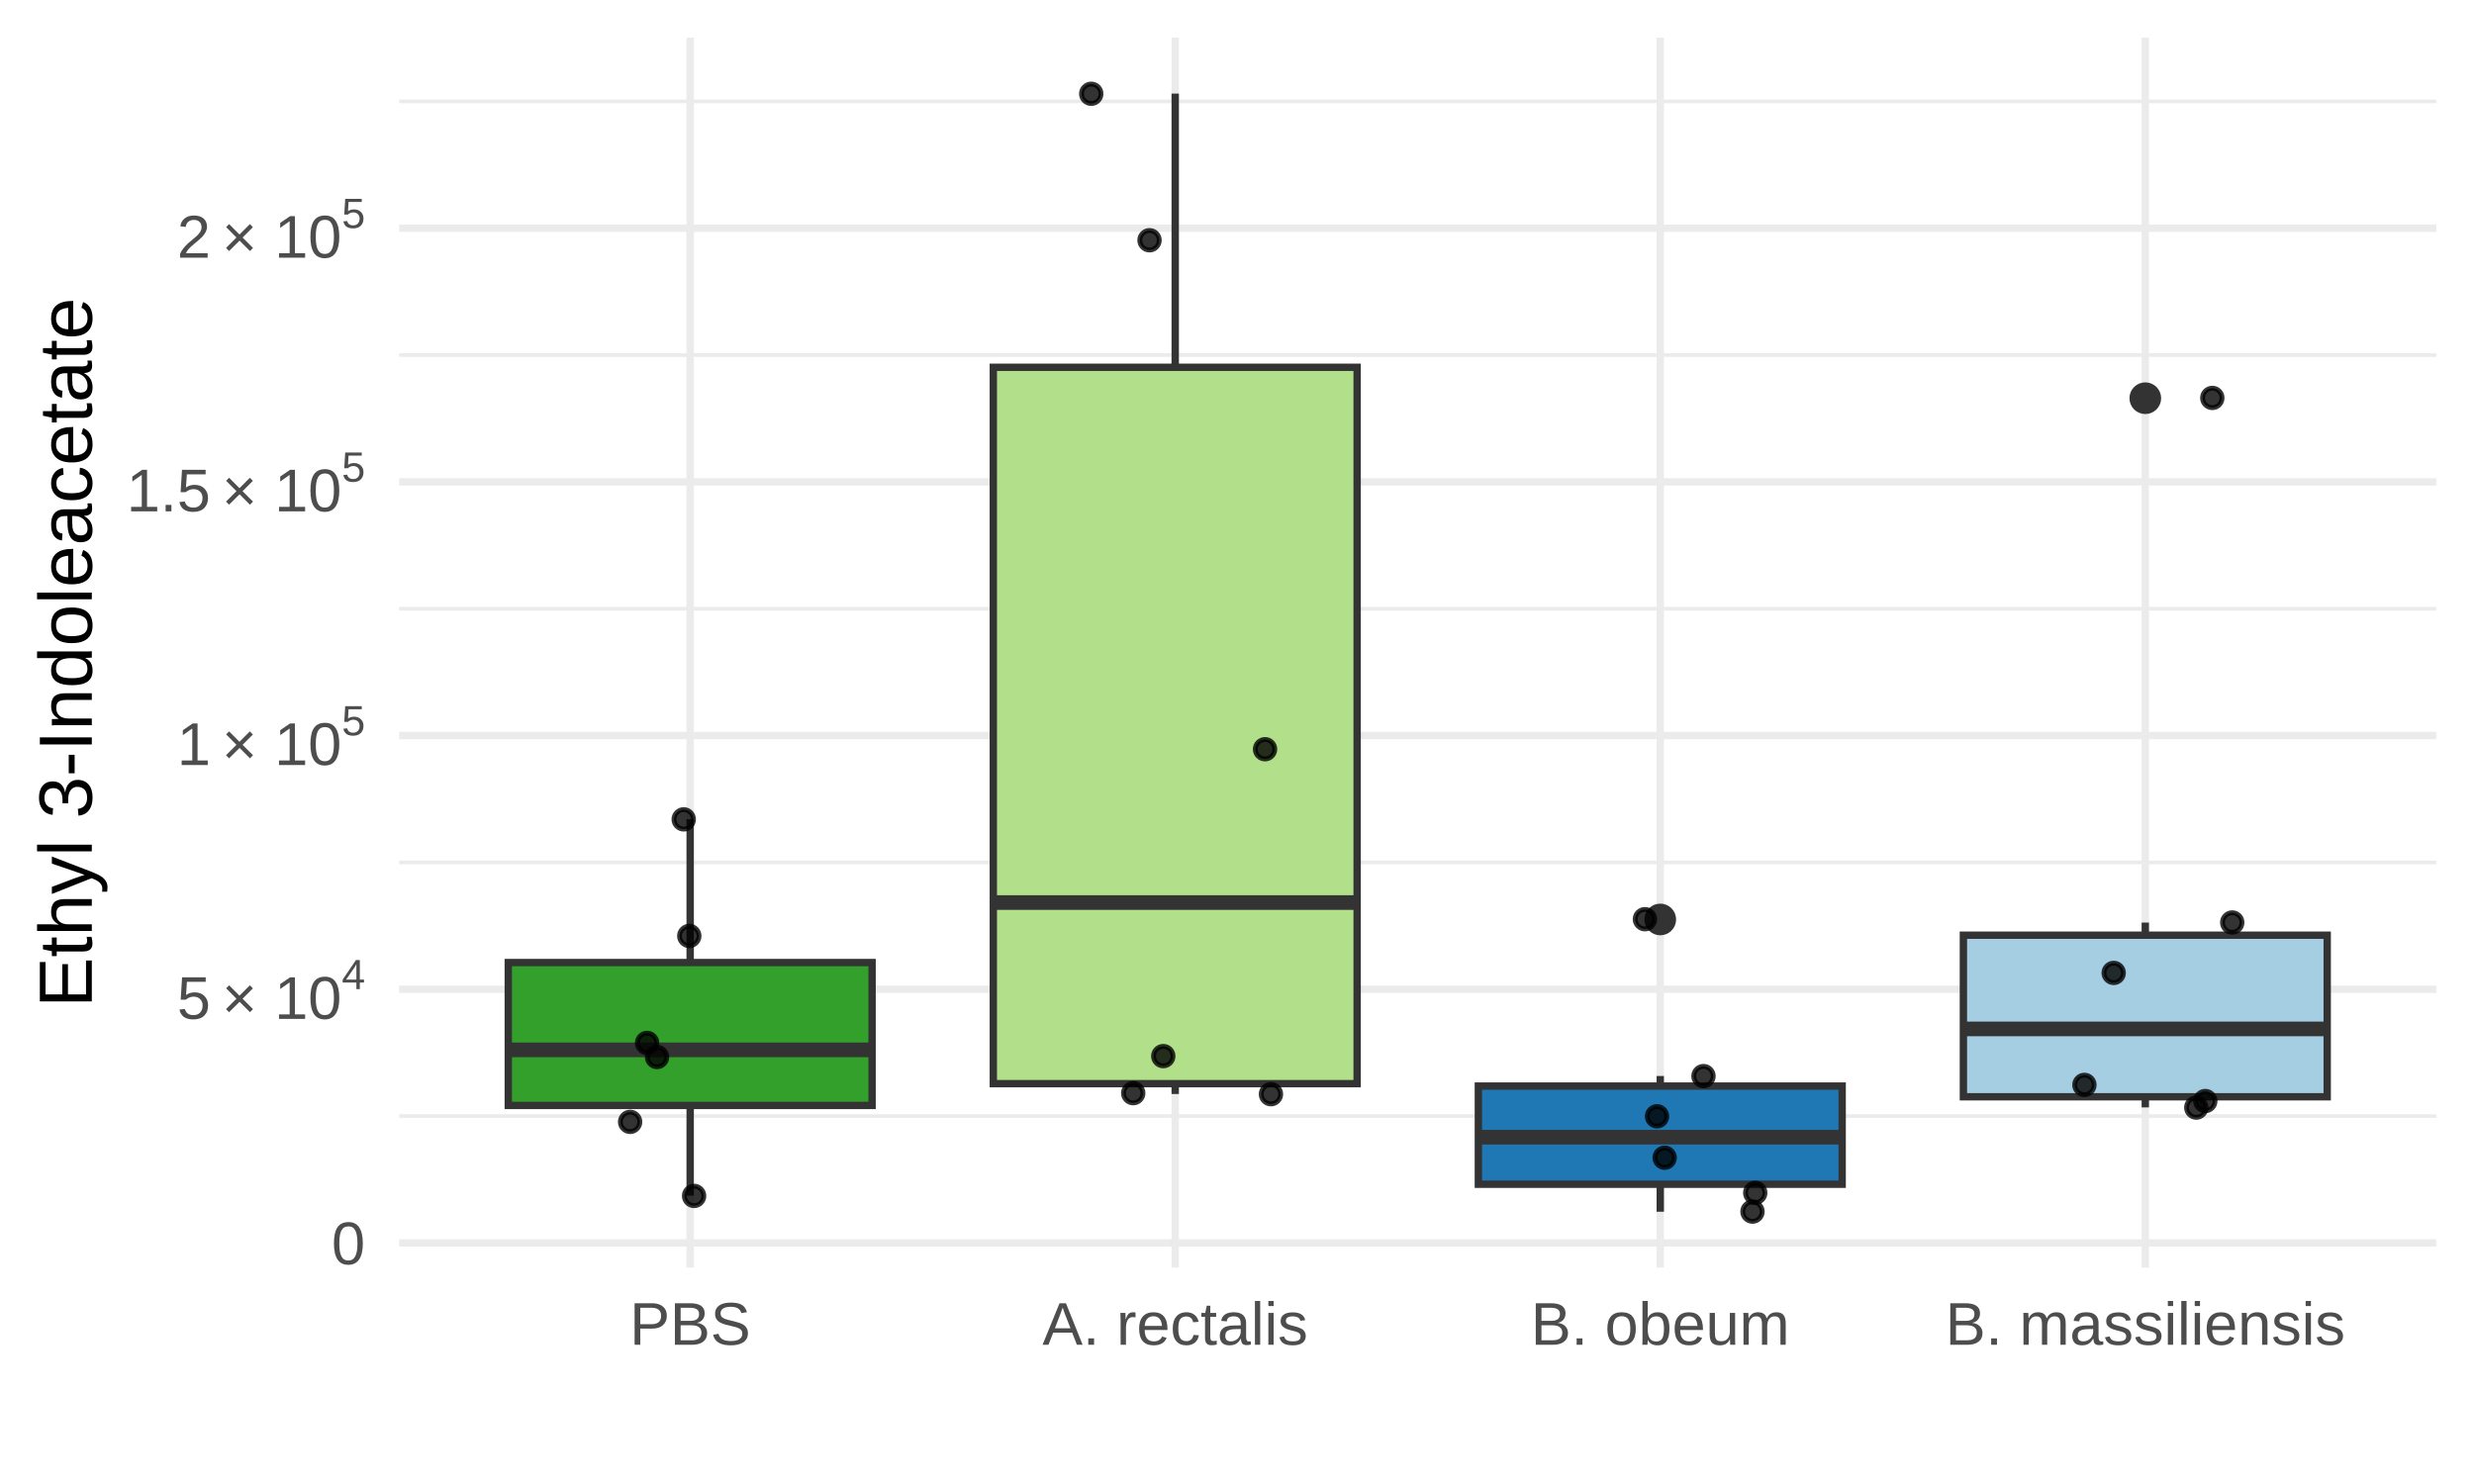
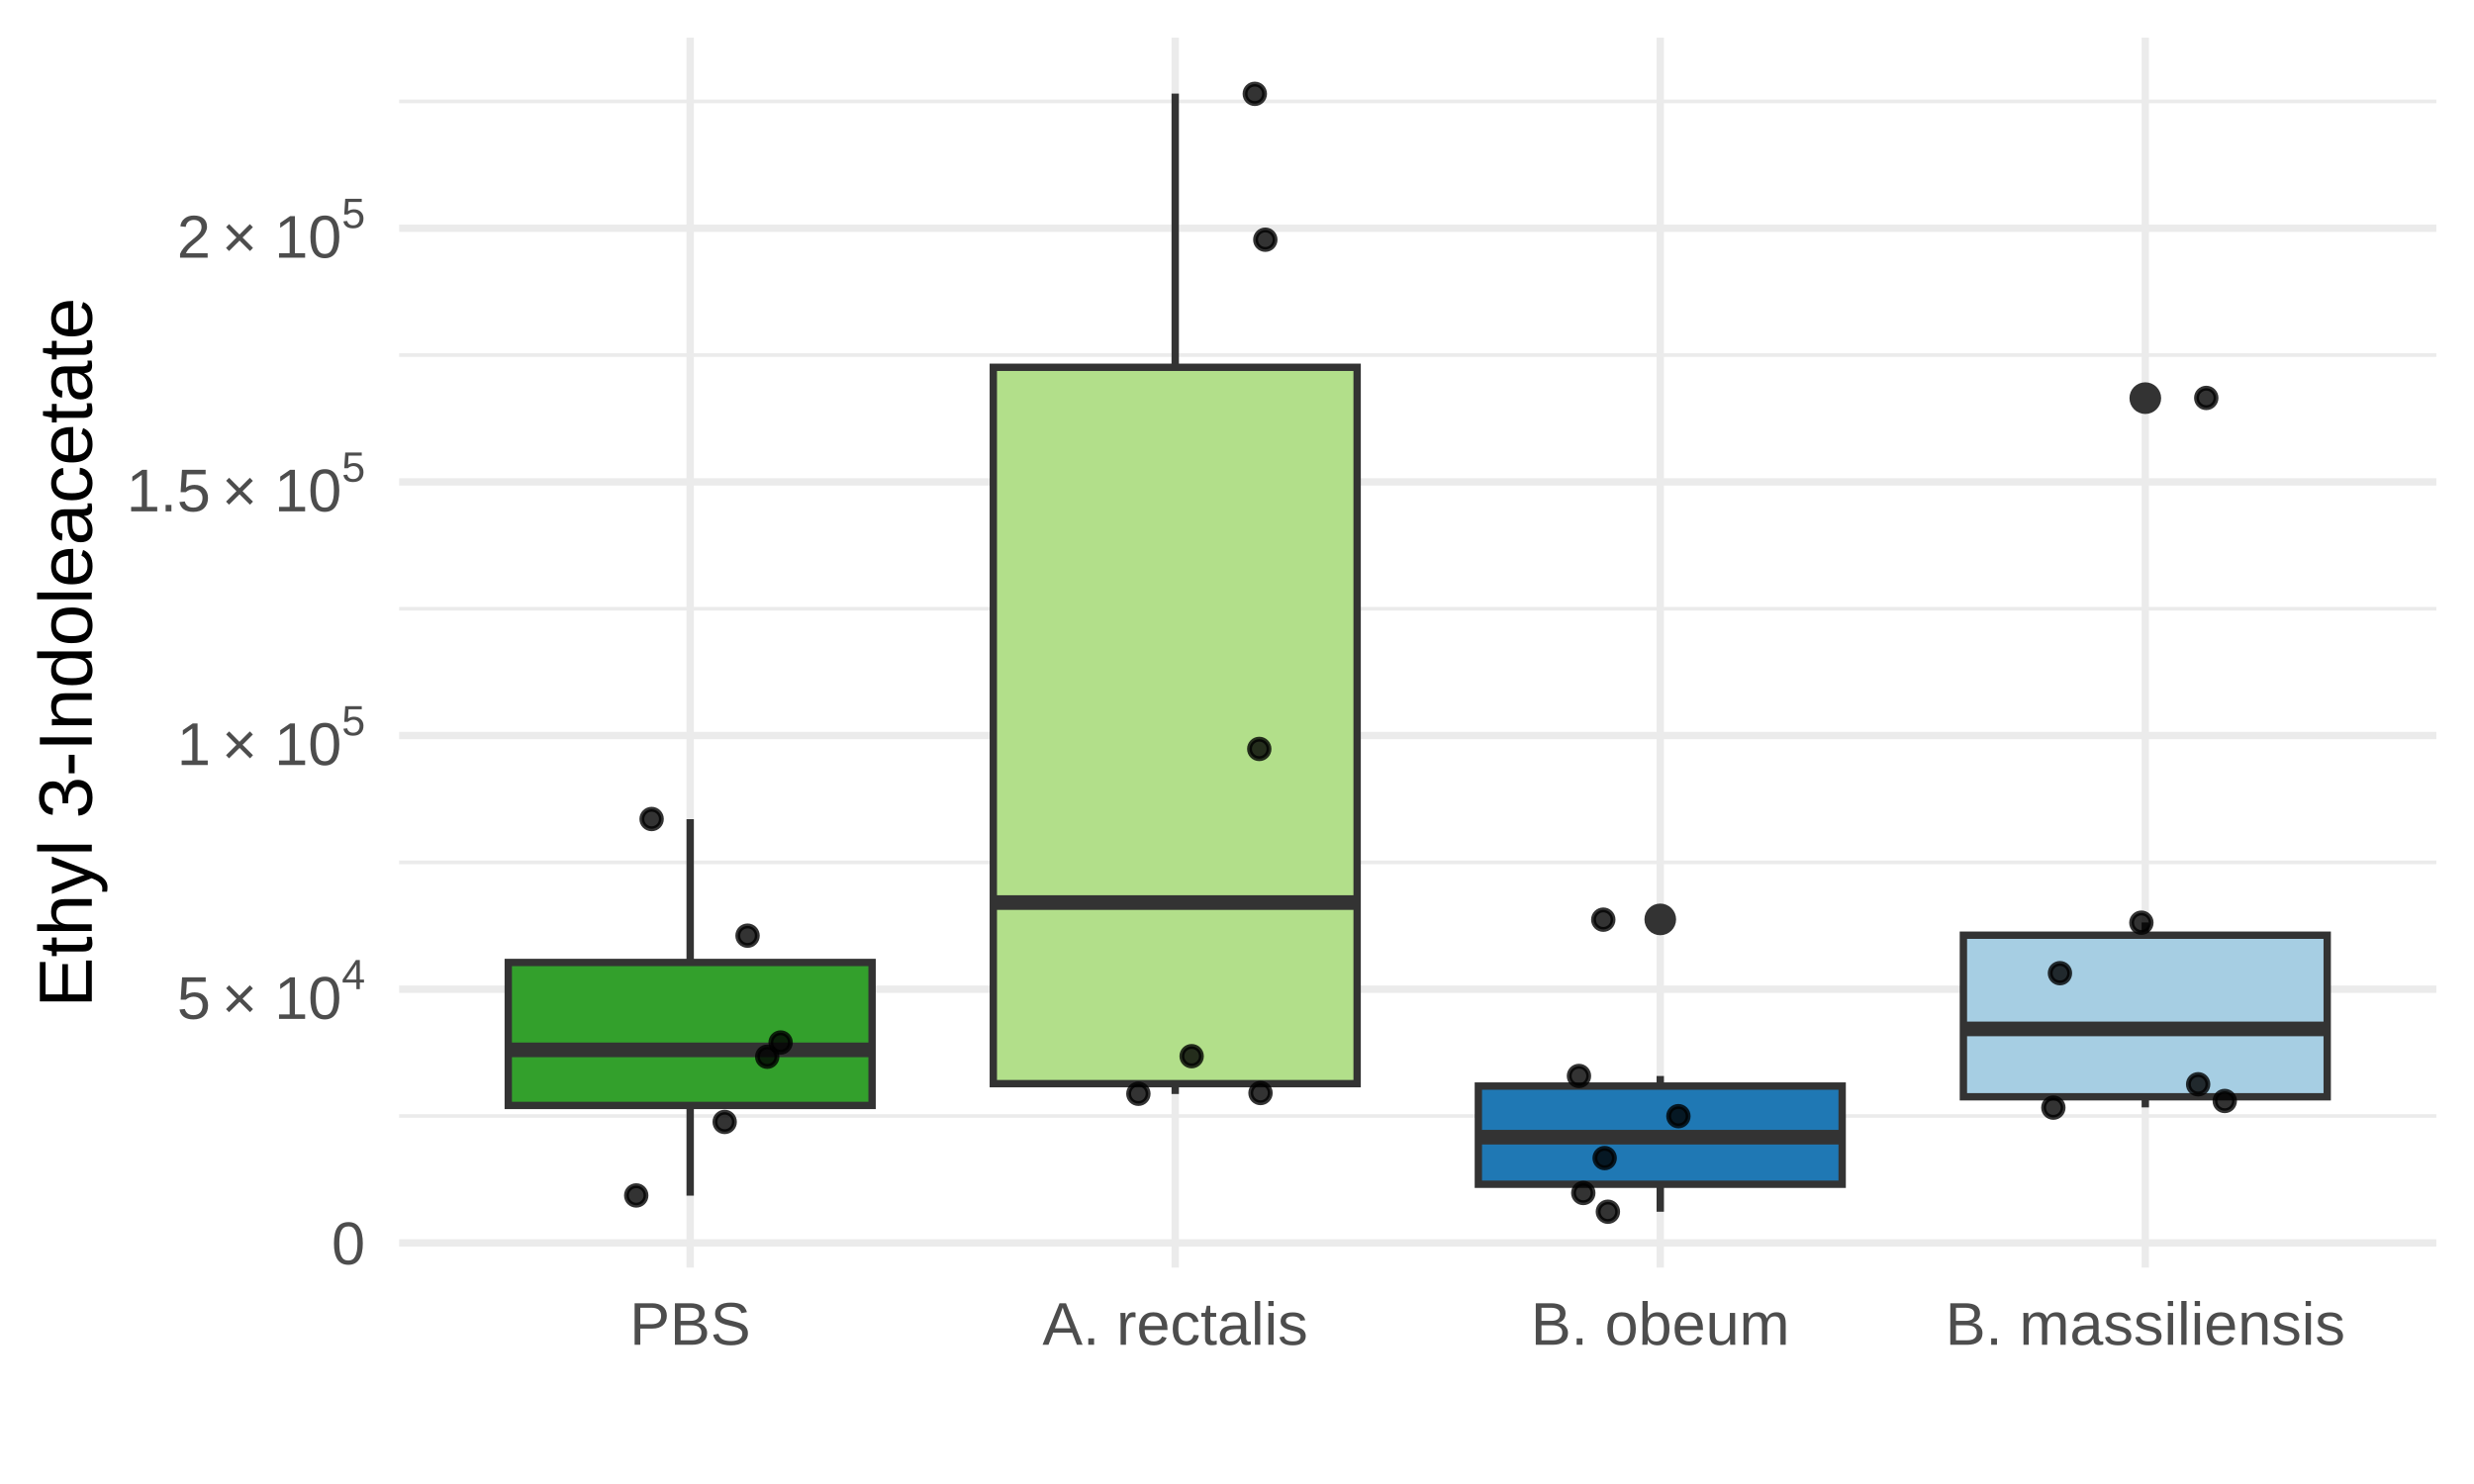
<svg xmlns="http://www.w3.org/2000/svg" class="svglite" width="360.00pt" height="216.00pt" viewBox="0 0 360.00 216.00">
  <defs>
    <style type="text/css">
    .svglite line, .svglite polyline, .svglite polygon, .svglite path, .svglite rect, .svglite circle {
      fill: none;
      stroke: #000000;
      stroke-linecap: round;
      stroke-linejoin: round;
      stroke-miterlimit: 10.00;
    }
    .svglite text {
      white-space: pre;
    }
  </style>
  </defs>
  <rect width="100%" height="100%" style="stroke: none; fill: none;" />
  <defs>
    <clipPath id="cpMC4wMHwzNjAuMDB8MC4wMHwyMTYuMDA=">
      <rect x="0.00" y="0.00" width="360.00" height="216.00" />
    </clipPath>
  </defs>
  <g clip-path="url(#cpMC4wMHwzNjAuMDB8MC4wMHwyMTYuMDA=)">
</g>
  <defs>
    <clipPath id="cpNTguMDh8MzU0LjUyfDUuNDh8MTg0LjUw">
      <rect x="58.08" y="5.48" width="296.44" height="179.02" />
    </clipPath>
  </defs>
  <g clip-path="url(#cpNTguMDh8MzU0LjUyfDUuNDh8MTg0LjUw)">
-     <polyline points="58.08,162.45 354.52,162.45 " style="stroke-width: 0.53; stroke: #EBEBEB; stroke-linecap: butt;" />
-     <polyline points="58.08,125.53 354.52,125.53 " style="stroke-width: 0.53; stroke: #EBEBEB; stroke-linecap: butt;" />
+     <polyline points="58.08,162.44 354.52,162.44 " style="stroke-width: 0.53; stroke: #EBEBEB; stroke-linecap: butt;" />
+     <polyline points="58.08,125.52 354.52,125.52 " style="stroke-width: 0.53; stroke: #EBEBEB; stroke-linecap: butt;" />
    <polyline points="58.08,88.60 354.52,88.60 " style="stroke-width: 0.53; stroke: #EBEBEB; stroke-linecap: butt;" />
    <polyline points="58.08,51.68 354.52,51.68 " style="stroke-width: 0.53; stroke: #EBEBEB; stroke-linecap: butt;" />
    <polyline points="58.08,14.76 354.52,14.76 " style="stroke-width: 0.53; stroke: #EBEBEB; stroke-linecap: butt;" />
    <polyline points="58.08,180.91 354.52,180.91 " style="stroke-width: 1.07; stroke: #EBEBEB; stroke-linecap: butt;" />
-     <polyline points="58.08,143.99 354.52,143.99 " style="stroke-width: 1.07; stroke: #EBEBEB; stroke-linecap: butt;" />
+     <polyline points="58.08,143.98 354.52,143.98 " style="stroke-width: 1.07; stroke: #EBEBEB; stroke-linecap: butt;" />
    <polyline points="58.08,107.06 354.52,107.06 " style="stroke-width: 1.07; stroke: #EBEBEB; stroke-linecap: butt;" />
    <polyline points="58.08,70.14 354.52,70.14 " style="stroke-width: 1.07; stroke: #EBEBEB; stroke-linecap: butt;" />
    <polyline points="58.08,33.22 354.52,33.22 " style="stroke-width: 1.07; stroke: #EBEBEB; stroke-linecap: butt;" />
    <polyline points="100.43,184.50 100.43,5.48 " style="stroke-width: 1.07; stroke: #EBEBEB; stroke-linecap: butt;" />
    <polyline points="171.01,184.50 171.01,5.48 " style="stroke-width: 1.07; stroke: #EBEBEB; stroke-linecap: butt;" />
    <polyline points="241.59,184.50 241.59,5.48 " style="stroke-width: 1.07; stroke: #EBEBEB; stroke-linecap: butt;" />
    <polyline points="312.17,184.50 312.17,5.48 " style="stroke-width: 1.07; stroke: #EBEBEB; stroke-linecap: butt;" />
-     <line x1="100.43" y1="140.10" x2="100.43" y2="119.24" style="stroke-width: 1.07; stroke: #333333; stroke-linecap: butt;" />
+     <line x1="100.43" y1="140.09" x2="100.43" y2="119.23" style="stroke-width: 1.07; stroke: #333333; stroke-linecap: butt;" />
    <line x1="100.43" y1="160.90" x2="100.43" y2="174.03" style="stroke-width: 1.07; stroke: #333333; stroke-linecap: butt;" />
-     <polygon points="73.96,140.10 73.96,160.90 126.90,160.90 126.90,140.10 73.96,140.10 " style="stroke-width: 1.07; stroke: #333333; stroke-linecap: butt; stroke-linejoin: miter; fill: #33A02C;" />
+     <polygon points="73.96,140.09 73.96,160.90 126.90,160.90 126.90,140.09 73.96,140.09 " style="stroke-width: 1.07; stroke: #333333; stroke-linecap: butt; stroke-linejoin: miter; fill: #33A02C;" />
    <line x1="73.96" y1="152.81" x2="126.90" y2="152.81" style="stroke-width: 2.13; stroke: #333333; stroke-linecap: butt; stroke-linejoin: miter;" />
    <line x1="171.01" y1="53.46" x2="171.01" y2="13.62" style="stroke-width: 1.07; stroke: #333333; stroke-linecap: butt;" />
    <line x1="171.01" y1="157.73" x2="171.01" y2="159.24" style="stroke-width: 1.07; stroke: #333333; stroke-linecap: butt;" />
    <polygon points="144.54,53.46 144.54,157.73 197.48,157.73 197.48,53.46 144.54,53.46 " style="stroke-width: 1.07; stroke: #333333; stroke-linecap: butt; stroke-linejoin: miter; fill: #B2DF8A;" />
    <line x1="144.54" y1="131.37" x2="197.48" y2="131.37" style="stroke-width: 2.13; stroke: #333333; stroke-linecap: butt; stroke-linejoin: miter;" />
-     <circle cx="241.59" cy="133.83" r="1.95" style="stroke-width: 0.71; stroke: #333333; fill: #333333;" />
+     <circle cx="241.59" cy="133.82" r="1.95" style="stroke-width: 0.71; stroke: #333333; fill: #333333;" />
    <line x1="241.59" y1="158.08" x2="241.59" y2="156.61" style="stroke-width: 1.07; stroke: #333333; stroke-linecap: butt;" />
    <line x1="241.59" y1="172.37" x2="241.59" y2="176.37" style="stroke-width: 1.07; stroke: #333333; stroke-linecap: butt;" />
    <polygon points="215.12,158.08 215.12,172.37 268.06,172.37 268.06,158.08 215.12,158.08 " style="stroke-width: 1.07; stroke: #333333; stroke-linecap: butt; stroke-linejoin: miter; fill: #1F78B4;" />
    <line x1="215.12" y1="165.52" x2="268.06" y2="165.52" style="stroke-width: 2.13; stroke: #333333; stroke-linecap: butt; stroke-linejoin: miter;" />
-     <circle cx="312.17" cy="57.96" r="1.95" style="stroke-width: 0.71; stroke: #333333; fill: #333333;" />
-     <line x1="312.17" y1="136.12" x2="312.17" y2="134.28" style="stroke-width: 1.07; stroke: #333333; stroke-linecap: butt;" />
+     <circle cx="312.17" cy="57.95" r="1.95" style="stroke-width: 0.71; stroke: #333333; fill: #333333;" />
+     <line x1="312.17" y1="136.12" x2="312.17" y2="134.27" style="stroke-width: 1.07; stroke: #333333; stroke-linecap: butt;" />
    <line x1="312.17" y1="159.64" x2="312.17" y2="161.18" style="stroke-width: 1.07; stroke: #333333; stroke-linecap: butt;" />
    <polygon points="285.70,136.12 285.70,159.64 338.64,159.64 338.64,136.12 285.70,136.12 " style="stroke-width: 1.07; stroke: #333333; stroke-linecap: butt; stroke-linejoin: miter; fill: #A6CEE3;" />
    <line x1="285.70" y1="149.76" x2="338.64" y2="149.76" style="stroke-width: 2.13; stroke: #333333; stroke-linecap: butt; stroke-linejoin: miter;" />
-     <circle cx="255.01" cy="176.35" r="1.42" style="stroke-width: 0.71; stroke: #000000; stroke-opacity: 0.80; fill: #000000; fill-opacity: 0.80;" />
-     <circle cx="241.12" cy="162.48" r="1.42" style="stroke-width: 0.71; stroke: #000000; stroke-opacity: 0.80; fill: #000000; fill-opacity: 0.80;" />
-     <circle cx="303.31" cy="157.91" r="1.42" style="stroke-width: 0.71; stroke: #000000; stroke-opacity: 0.80; fill: #000000; fill-opacity: 0.80;" />
-     <circle cx="167.27" cy="34.97" r="1.42" style="stroke-width: 0.71; stroke: #000000; stroke-opacity: 0.80; fill: #000000; fill-opacity: 0.80;" />
-     <circle cx="184.08" cy="109.05" r="1.42" style="stroke-width: 0.71; stroke: #000000; stroke-opacity: 0.80; fill: #000000; fill-opacity: 0.80;" />
-     <circle cx="91.69" cy="163.29" r="1.42" style="stroke-width: 0.71; stroke: #000000; stroke-opacity: 0.80; fill: #000000; fill-opacity: 0.80;" />
-     <circle cx="101.00" cy="174.07" r="1.42" style="stroke-width: 0.71; stroke: #000000; stroke-opacity: 0.80; fill: #000000; fill-opacity: 0.80;" />
-     <circle cx="320.90" cy="160.26" r="1.42" style="stroke-width: 0.71; stroke: #000000; stroke-opacity: 0.80; fill: #000000; fill-opacity: 0.80;" />
-     <circle cx="255.41" cy="173.62" r="1.42" style="stroke-width: 0.71; stroke: #000000; stroke-opacity: 0.80; fill: #000000; fill-opacity: 0.80;" />
-     <circle cx="239.36" cy="133.79" r="1.42" style="stroke-width: 0.71; stroke: #000000; stroke-opacity: 0.80; fill: #000000; fill-opacity: 0.80;" />
-     <circle cx="321.92" cy="57.92" r="1.42" style="stroke-width: 0.71; stroke: #000000; stroke-opacity: 0.80; fill: #000000; fill-opacity: 0.80;" />
-     <circle cx="184.94" cy="159.26" r="1.42" style="stroke-width: 0.71; stroke: #000000; stroke-opacity: 0.80; fill: #000000; fill-opacity: 0.80;" />
-     <circle cx="158.79" cy="13.65" r="1.42" style="stroke-width: 0.71; stroke: #000000; stroke-opacity: 0.80; fill: #000000; fill-opacity: 0.80;" />
-     <circle cx="99.49" cy="119.26" r="1.42" style="stroke-width: 0.71; stroke: #000000; stroke-opacity: 0.80; fill: #000000; fill-opacity: 0.80;" />
-     <circle cx="95.61" cy="153.85" r="1.42" style="stroke-width: 0.71; stroke: #000000; stroke-opacity: 0.80; fill: #000000; fill-opacity: 0.80;" />
-     <circle cx="324.82" cy="134.27" r="1.42" style="stroke-width: 0.71; stroke: #000000; stroke-opacity: 0.80; fill: #000000; fill-opacity: 0.80;" />
-     <circle cx="242.23" cy="168.51" r="1.42" style="stroke-width: 0.71; stroke: #000000; stroke-opacity: 0.80; fill: #000000; fill-opacity: 0.80;" />
-     <circle cx="247.88" cy="156.63" r="1.42" style="stroke-width: 0.71; stroke: #000000; stroke-opacity: 0.80; fill: #000000; fill-opacity: 0.80;" />
-     <circle cx="307.57" cy="141.61" r="1.42" style="stroke-width: 0.71; stroke: #000000; stroke-opacity: 0.80; fill: #000000; fill-opacity: 0.80;" />
-     <circle cx="164.90" cy="159.11" r="1.42" style="stroke-width: 0.71; stroke: #000000; stroke-opacity: 0.80; fill: #000000; fill-opacity: 0.80;" />
-     <circle cx="169.27" cy="153.72" r="1.42" style="stroke-width: 0.71; stroke: #000000; stroke-opacity: 0.80; fill: #000000; fill-opacity: 0.80;" />
-     <circle cx="100.30" cy="136.23" r="1.42" style="stroke-width: 0.71; stroke: #000000; stroke-opacity: 0.80; fill: #000000; fill-opacity: 0.80;" />
-     <circle cx="94.16" cy="151.80" r="1.42" style="stroke-width: 0.71; stroke: #000000; stroke-opacity: 0.80; fill: #000000; fill-opacity: 0.80;" />
-     <circle cx="319.59" cy="161.21" r="1.42" style="stroke-width: 0.71; stroke: #000000; stroke-opacity: 0.80; fill: #000000; fill-opacity: 0.80;" />
+     <circle cx="233.97" cy="176.37" r="1.42" style="stroke-width: 0.71; stroke: #000000; stroke-opacity: 0.80; fill: #000000; fill-opacity: 0.80;" />
+     <circle cx="244.23" cy="162.46" r="1.42" style="stroke-width: 0.71; stroke: #000000; stroke-opacity: 0.80; fill: #000000; fill-opacity: 0.80;" />
+     <circle cx="319.86" cy="157.82" r="1.42" style="stroke-width: 0.71; stroke: #000000; stroke-opacity: 0.80; fill: #000000; fill-opacity: 0.80;" />
+     <circle cx="184.12" cy="34.89" r="1.42" style="stroke-width: 0.71; stroke: #000000; stroke-opacity: 0.80; fill: #000000; fill-opacity: 0.80;" />
+     <circle cx="183.24" cy="109.01" r="1.42" style="stroke-width: 0.71; stroke: #000000; stroke-opacity: 0.80; fill: #000000; fill-opacity: 0.80;" />
+     <circle cx="105.45" cy="163.30" r="1.42" style="stroke-width: 0.71; stroke: #000000; stroke-opacity: 0.80; fill: #000000; fill-opacity: 0.80;" />
+     <circle cx="92.58" cy="174.00" r="1.42" style="stroke-width: 0.71; stroke: #000000; stroke-opacity: 0.80; fill: #000000; fill-opacity: 0.80;" />
+     <circle cx="323.73" cy="160.25" r="1.42" style="stroke-width: 0.71; stroke: #000000; stroke-opacity: 0.80; fill: #000000; fill-opacity: 0.80;" />
+     <circle cx="230.39" cy="173.64" r="1.42" style="stroke-width: 0.71; stroke: #000000; stroke-opacity: 0.80; fill: #000000; fill-opacity: 0.80;" />
+     <circle cx="233.30" cy="133.86" r="1.42" style="stroke-width: 0.71; stroke: #000000; stroke-opacity: 0.80; fill: #000000; fill-opacity: 0.80;" />
+     <circle cx="321.04" cy="57.92" r="1.42" style="stroke-width: 0.71; stroke: #000000; stroke-opacity: 0.80; fill: #000000; fill-opacity: 0.80;" />
+     <circle cx="165.65" cy="159.20" r="1.42" style="stroke-width: 0.71; stroke: #000000; stroke-opacity: 0.80; fill: #000000; fill-opacity: 0.80;" />
+     <circle cx="182.59" cy="13.66" r="1.42" style="stroke-width: 0.71; stroke: #000000; stroke-opacity: 0.80; fill: #000000; fill-opacity: 0.80;" />
+     <circle cx="94.82" cy="119.21" r="1.42" style="stroke-width: 0.71; stroke: #000000; stroke-opacity: 0.80; fill: #000000; fill-opacity: 0.80;" />
+     <circle cx="111.64" cy="153.81" r="1.42" style="stroke-width: 0.71; stroke: #000000; stroke-opacity: 0.80; fill: #000000; fill-opacity: 0.80;" />
+     <circle cx="311.60" cy="134.30" r="1.42" style="stroke-width: 0.71; stroke: #000000; stroke-opacity: 0.80; fill: #000000; fill-opacity: 0.80;" />
+     <circle cx="233.50" cy="168.56" r="1.42" style="stroke-width: 0.71; stroke: #000000; stroke-opacity: 0.80; fill: #000000; fill-opacity: 0.80;" />
+     <circle cx="229.76" cy="156.61" r="1.42" style="stroke-width: 0.71; stroke: #000000; stroke-opacity: 0.80; fill: #000000; fill-opacity: 0.80;" />
+     <circle cx="299.75" cy="141.65" r="1.42" style="stroke-width: 0.71; stroke: #000000; stroke-opacity: 0.80; fill: #000000; fill-opacity: 0.80;" />
+     <circle cx="183.42" cy="159.09" r="1.42" style="stroke-width: 0.71; stroke: #000000; stroke-opacity: 0.80; fill: #000000; fill-opacity: 0.80;" />
+     <circle cx="173.40" cy="153.73" r="1.42" style="stroke-width: 0.71; stroke: #000000; stroke-opacity: 0.80; fill: #000000; fill-opacity: 0.80;" />
+     <circle cx="108.78" cy="136.19" r="1.42" style="stroke-width: 0.71; stroke: #000000; stroke-opacity: 0.80; fill: #000000; fill-opacity: 0.80;" />
+     <circle cx="113.59" cy="151.74" r="1.42" style="stroke-width: 0.71; stroke: #000000; stroke-opacity: 0.80; fill: #000000; fill-opacity: 0.80;" />
+     <circle cx="298.79" cy="161.22" r="1.42" style="stroke-width: 0.71; stroke: #000000; stroke-opacity: 0.80; fill: #000000; fill-opacity: 0.80;" />
  </g>
  <g clip-path="url(#cpMC4wMHwzNjAuMDB8MC4wMHwyMTYuMDA=)">
    <text x="48.25" y="184.02" style="font-size: 8.80px;fill: #4D4D4D; font-family: &quot;Arial&quot;;" textLength="4.90px" lengthAdjust="spacingAndGlyphs">0</text>
    <text x="25.76" y="148.30" style="font-size: 8.80px;fill: #4D4D4D; font-family: &quot;Arial&quot;;" textLength="4.90px" lengthAdjust="spacingAndGlyphs">5</text>
    <text x="32.28" y="148.30" style="font-size: 8.80px;fill: #4D4D4D; font-family: &quot;Arial&quot;;" textLength="6.02px" lengthAdjust="spacingAndGlyphs">×</text>
    <text x="39.93" y="148.30" style="font-size: 8.80px;fill: #4D4D4D; font-family: &quot;Arial&quot;;" textLength="9.79px" lengthAdjust="spacingAndGlyphs">10</text>
    <text x="49.72" y="143.97" style="font-size: 6.16px;fill: #4D4D4D; font-family: &quot;Arial&quot;;" textLength="3.43px" lengthAdjust="spacingAndGlyphs">4</text>
    <text x="25.76" y="111.35" style="font-size: 8.80px;fill: #4D4D4D; font-family: &quot;Arial&quot;;" textLength="4.90px" lengthAdjust="spacingAndGlyphs">1</text>
    <text x="32.28" y="111.35" style="font-size: 8.80px;fill: #4D4D4D; font-family: &quot;Arial&quot;;" textLength="6.02px" lengthAdjust="spacingAndGlyphs">×</text>
    <text x="39.93" y="111.35" style="font-size: 8.80px;fill: #4D4D4D; font-family: &quot;Arial&quot;;" textLength="9.79px" lengthAdjust="spacingAndGlyphs">10</text>
    <text x="49.72" y="107.02" style="font-size: 6.16px;fill: #4D4D4D; font-family: &quot;Arial&quot;;" textLength="3.43px" lengthAdjust="spacingAndGlyphs">5</text>
    <text x="18.41" y="74.43" style="font-size: 8.80px;fill: #4D4D4D; font-family: &quot;Arial&quot;;" textLength="12.24px" lengthAdjust="spacingAndGlyphs">1.5</text>
    <text x="32.28" y="74.43" style="font-size: 8.80px;fill: #4D4D4D; font-family: &quot;Arial&quot;;" textLength="6.02px" lengthAdjust="spacingAndGlyphs">×</text>
    <text x="39.93" y="74.43" style="font-size: 8.80px;fill: #4D4D4D; font-family: &quot;Arial&quot;;" textLength="9.79px" lengthAdjust="spacingAndGlyphs">10</text>
    <text x="49.72" y="70.10" style="font-size: 6.16px;fill: #4D4D4D; font-family: &quot;Arial&quot;;" textLength="3.43px" lengthAdjust="spacingAndGlyphs">5</text>
    <text x="25.76" y="37.51" style="font-size: 8.80px;fill: #4D4D4D; font-family: &quot;Arial&quot;;" textLength="4.90px" lengthAdjust="spacingAndGlyphs">2</text>
    <text x="32.28" y="37.51" style="font-size: 8.80px;fill: #4D4D4D; font-family: &quot;Arial&quot;;" textLength="6.02px" lengthAdjust="spacingAndGlyphs">×</text>
    <text x="39.93" y="37.51" style="font-size: 8.80px;fill: #4D4D4D; font-family: &quot;Arial&quot;;" textLength="9.79px" lengthAdjust="spacingAndGlyphs">10</text>
-     <text x="49.72" y="33.18" style="font-size: 6.16px;fill: #4D4D4D; font-family: &quot;Arial&quot;;" textLength="3.43px" lengthAdjust="spacingAndGlyphs">5</text>
+     <text x="49.72" y="33.17" style="font-size: 6.16px;fill: #4D4D4D; font-family: &quot;Arial&quot;;" textLength="3.43px" lengthAdjust="spacingAndGlyphs">5</text>
    <text x="100.43" y="195.74" text-anchor="middle" style="font-size: 8.80px;fill: #4D4D4D; font-family: &quot;Arial&quot;;" textLength="17.60px" lengthAdjust="spacingAndGlyphs">PBS</text>
    <text x="171.01" y="195.74" text-anchor="middle" style="font-size: 8.80px;fill: #4D4D4D; font-family: &quot;Arial&quot;;" textLength="38.64px" lengthAdjust="spacingAndGlyphs">A. rectalis</text>
    <text x="241.59" y="195.74" text-anchor="middle" style="font-size: 8.80px;fill: #4D4D4D; font-family: &quot;Arial&quot;;" textLength="37.68px" lengthAdjust="spacingAndGlyphs">B. obeum</text>
    <text x="312.17" y="195.74" text-anchor="middle" style="font-size: 8.80px;fill: #4D4D4D; font-family: &quot;Arial&quot;;" textLength="58.18px" lengthAdjust="spacingAndGlyphs">B. massiliensis</text>
    <text transform="translate(13.36,94.99) rotate(-90)" text-anchor="middle" style="font-size: 11.00px; font-family: &quot;Arial&quot;;" textLength="103.38px" lengthAdjust="spacingAndGlyphs">Ethyl 3-Indoleacetate</text>
  </g>
</svg>
